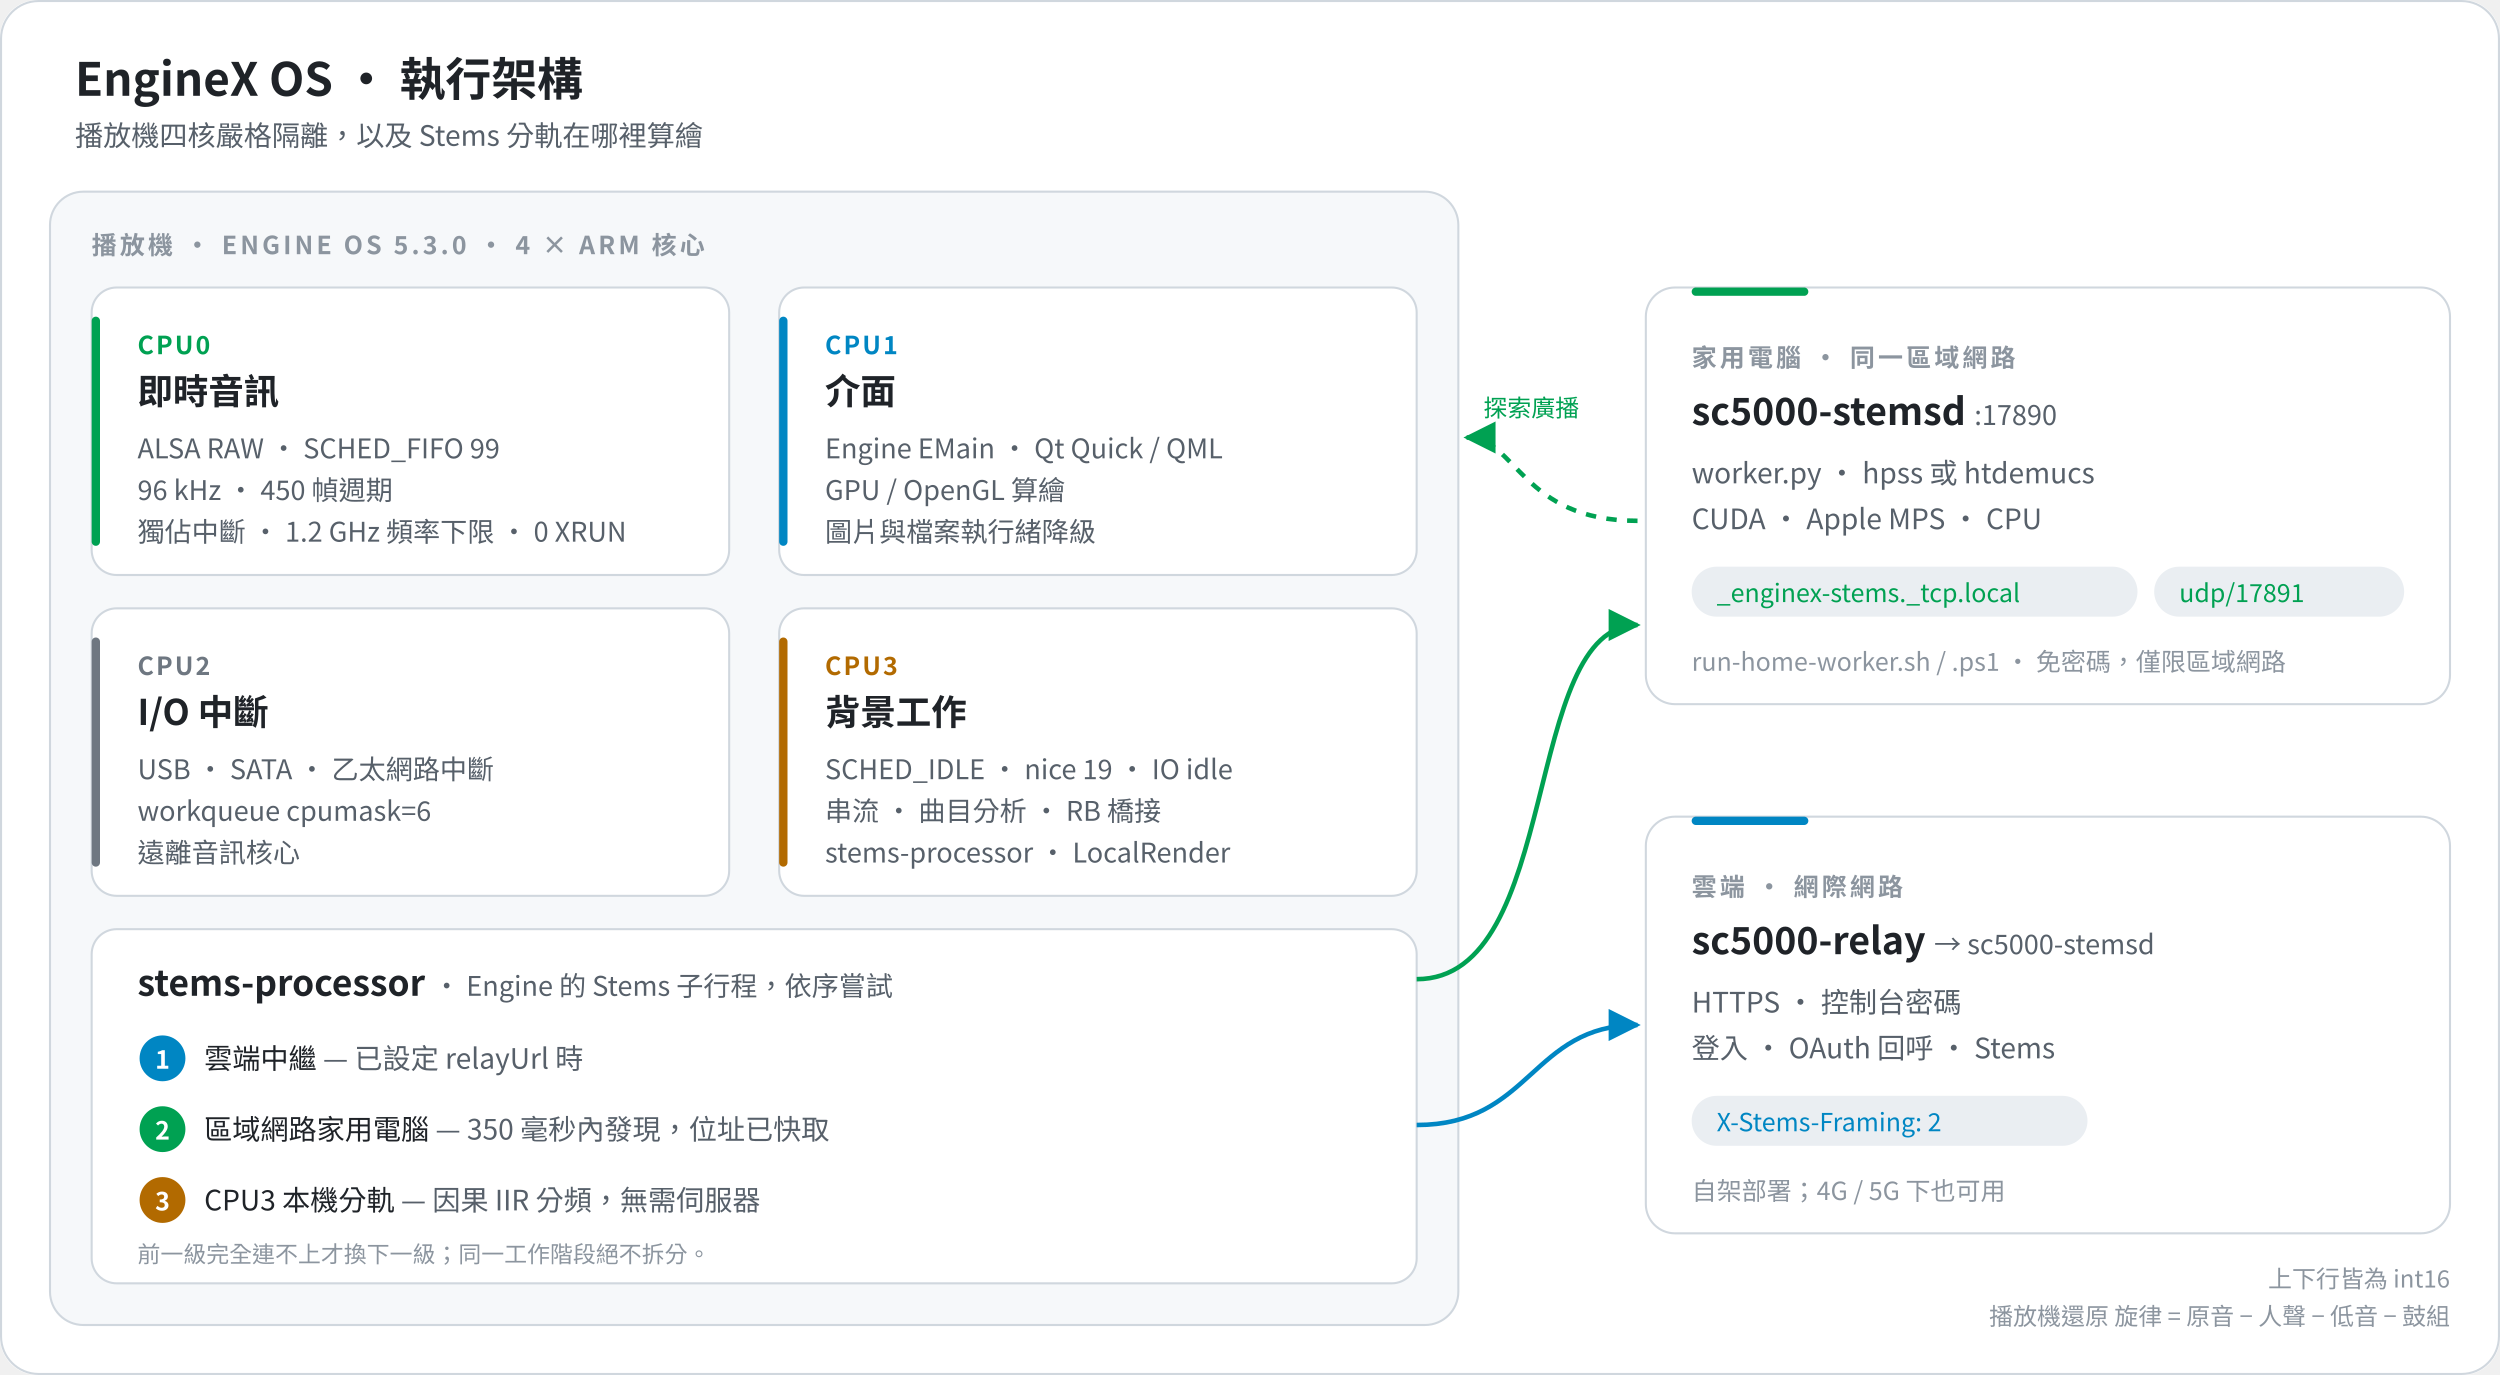
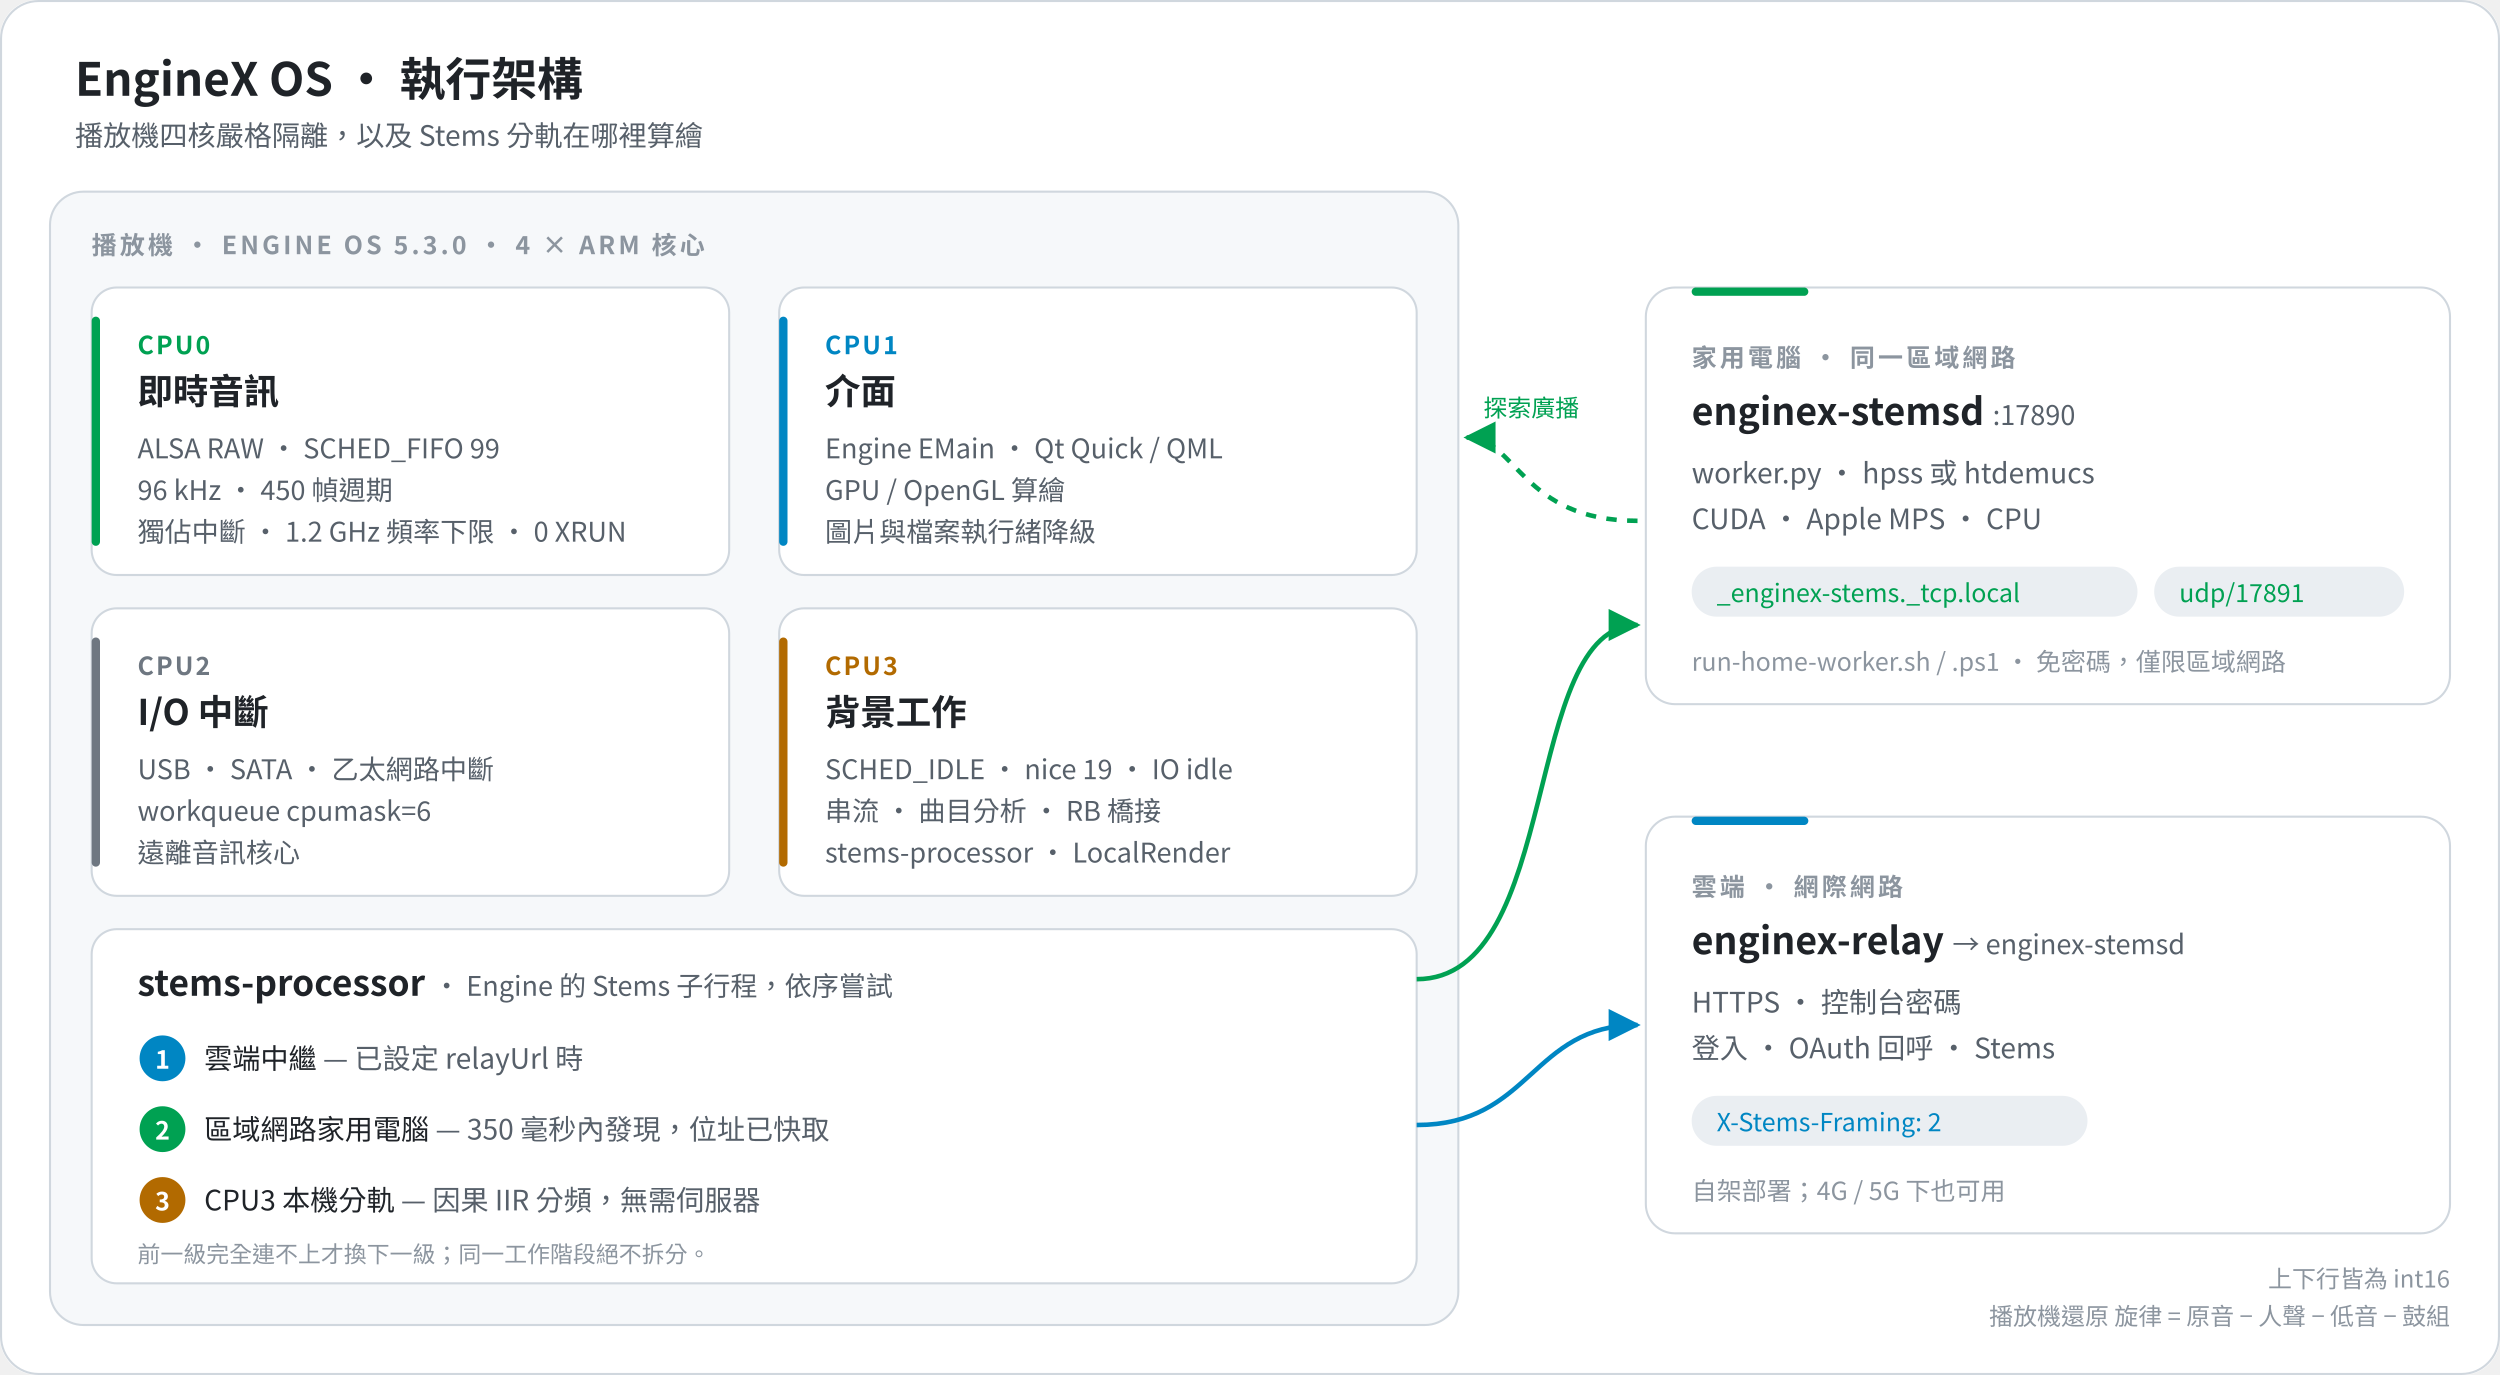
<svg xmlns="http://www.w3.org/2000/svg" viewBox="0 0 1200 660" width="1200" height="660" role="img" aria-labelledby="title desc">
  <style>
    .bg{fill:#ffffff}
    .frame{fill:none;stroke:#d0d7de}
    .deck{fill:#f6f8fa;stroke:#d0d7de}
    .card{fill:#ffffff;stroke:#d0d7de}
    .t{fill:#1f2328}
    .m{fill:#57606a}
    .faint{fill:#8c959f}
    .line{stroke:#8c959f}
    .chip{fill:#eaeef2}
    .g{fill:#00a152} .gs{stroke:#00a152}
    .b{fill:#0086c3} .bs{stroke:#0086c3}
    .a{fill:#b26a00} .as{stroke:#b26a00}
    .n{fill:#6e7781} .ns{stroke:#6e7781}
    @media (prefers-color-scheme: dark){
      .bg{fill:#0d1117}
      .frame{stroke:#30363d}
      .deck{fill:#11161d;stroke:#30363d}
      .card{fill:#161b22;stroke:#30363d}
      .t{fill:#e6edf3}
      .m{fill:#9da7b3}
      .faint{fill:#6e7681}
      .line{stroke:#6e7681}
      .chip{fill:#21262d}
      .g{fill:#00e676} .gs{stroke:#00e676}
      .b{fill:#00b0ff} .bs{stroke:#00b0ff}
      .a{fill:#ffb300} .as{stroke:#ffb300}
      .n{fill:#8b949e} .ns{stroke:#8b949e}
    }
    text{font-family:-apple-system,'Segoe UI','PingFang TC','Microsoft JhengHei','Noto Sans CJK TC','Source Han Sans TC',Helvetica,Arial,sans-serif}
    .mono{font-family:ui-monospace,SFMono-Regular,Menlo,Consolas,'PingFang TC','Microsoft JhengHei','Noto Sans CJK TC','Source Han Sans TC',monospace}
  </style>
  <defs>
    <marker id="arrowG" viewBox="0 0 10 10" refX="9" refY="5" markerWidth="7" markerHeight="7" orient="auto-start-reverse">
      <path d="M0 0L10 5L0 10z" class="g" />
    </marker>
    <marker id="arrowB" viewBox="0 0 10 10" refX="9" refY="5" markerWidth="7" markerHeight="7" orient="auto-start-reverse">
      <path d="M0 0L10 5L0 10z" class="b" />
    </marker>
    <marker id="arrowA" viewBox="0 0 10 10" refX="9" refY="5" markerWidth="7" markerHeight="7" orient="auto-start-reverse">
      <path d="M0 0L10 5L0 10z" class="a" />
    </marker>
  </defs>
  <rect width="1200" height="660" rx="18" class="bg" />
  <rect x="0.5" y="0.5" width="1199" height="659" rx="18" class="frame" />
  <text x="36" y="46" font-size="22" font-weight="700" class="t">EngineX OS · 執行架構</text>
  <text x="36" y="70" font-size="13.5" class="m">播放機四核嚴格隔離，以及 Stems 分軌在哪裡算繪</text>
  <rect x="24" y="92" width="676" height="544" rx="16" class="deck" />
  <text x="44" y="122" font-size="12" font-weight="700" letter-spacing="1.5" class="faint">播放機 · ENGINE OS 5.3.0 · 4 × ARM 核心</text>
  <g transform="translate(44 138)">
    <rect width="306" height="138" rx="12" class="card" />
    <rect x="0" y="14" width="4" height="110" rx="2" class="g" />
    <text x="22" y="32" font-size="12" font-weight="700" letter-spacing="1" class="mono g">CPU0</text>
    <text x="22" y="56" font-size="17" font-weight="700" class="t">即時音訊</text>
    <text x="22" y="82" font-size="13" class="m mono">ALSA RAW · SCHED_FIFO 99</text>
    <text x="22" y="102" font-size="13" class="m">96 kHz · 450 幀週期</text>
    <text x="22" y="122" font-size="13" class="m">獨佔中斷 · 1.2 GHz 頻率下限 · 0 XRUN</text>
  </g>
  <g transform="translate(374 138)">
    <rect width="306" height="138" rx="12" class="card" />
    <rect x="0" y="14" width="4" height="110" rx="2" class="b" />
    <text x="22" y="32" font-size="12" font-weight="700" letter-spacing="1" class="mono b">CPU1</text>
    <text x="22" y="56" font-size="17" font-weight="700" class="t">介面</text>
    <text x="22" y="82" font-size="13" class="m">Engine EMain · Qt Quick / QML</text>
    <text x="22" y="102" font-size="13" class="m">GPU / OpenGL 算繪</text>
    <text x="22" y="122" font-size="13" class="m">圖片與檔案執行緒降級</text>
  </g>
  <g transform="translate(44 292)">
    <rect width="306" height="138" rx="12" class="card" />
    <rect x="0" y="14" width="4" height="110" rx="2" class="n" />
    <text x="22" y="32" font-size="12" font-weight="700" letter-spacing="1" class="mono n">CPU2</text>
    <text x="22" y="56" font-size="17" font-weight="700" class="t">I/O 中斷</text>
    <text x="22" y="82" font-size="13" class="m">USB · SATA · 乙太網路中斷</text>
    <text x="22" y="102" font-size="13" class="m mono">workqueue cpumask=6</text>
    <text x="22" y="122" font-size="13" class="m">遠離音訊核心</text>
  </g>
  <g transform="translate(374 292)">
    <rect width="306" height="138" rx="12" class="card" />
    <rect x="0" y="14" width="4" height="110" rx="2" class="a" />
    <text x="22" y="32" font-size="12" font-weight="700" letter-spacing="1" class="mono a">CPU3</text>
    <text x="22" y="56" font-size="17" font-weight="700" class="t">背景工作</text>
    <text x="22" y="82" font-size="13" class="m mono">SCHED_IDLE · nice 19 · IO idle</text>
    <text x="22" y="102" font-size="13" class="m">串流 · 曲目分析 · RB 橋接</text>
    <text x="22" y="122" font-size="13" class="m">stems-processor · LocalRender</text>
  </g>
  <g transform="translate(44 446)">
    <rect width="636" height="170" rx="12" class="card" />
    <text x="22" y="32" font-size="17" font-weight="700" class="t">stems-processor <tspan font-size="13" font-weight="400" class="m">· Engine 的 Stems 子行程，依序嘗試</tspan>
    </text>
    <g font-size="13.5">
      <circle cx="34" cy="62" r="11" class="b" />
      <text x="34" y="67" text-anchor="middle" font-size="12" font-weight="700" class="bg">1</text>
      <text x="54" y="67" class="t">雲端中繼 <tspan class="m">— 已設定 relayUrl 時</tspan>
      </text>
      <circle cx="34" cy="96" r="11" class="g" />
      <text x="34" y="101" text-anchor="middle" font-size="12" font-weight="700" class="bg">2</text>
      <text x="54" y="101" class="t">區域網路家用電腦 <tspan class="m">— 350 毫秒內發現，位址已快取</tspan>
      </text>
      <circle cx="34" cy="130" r="11" class="a" />
      <text x="34" y="135" text-anchor="middle" font-size="12" font-weight="700" class="bg">3</text>
      <text x="54" y="135" class="t">CPU3 本機分軌 <tspan class="m">— 因果 IIR 分頻，無需伺服器</tspan>
      </text>
    </g>
    <text x="22" y="160" font-size="11" class="faint">前一級完全連不上才換下一級；同一工作階段絕不拆分。</text>
  </g>
  <g transform="translate(790 138)">
    <rect width="386" height="200" rx="14" class="card" />
    <rect x="22" y="0" width="56" height="4" rx="2" class="g" />
    <text x="22" y="38" font-size="12" font-weight="700" letter-spacing="1.5" class="faint">家用電腦 · 同一區域網路</text>
-     <text x="22" y="66" font-size="18" font-weight="700" class="t">sc5000-stemsd <tspan font-size="13" font-weight="400" class="m mono">:17890</tspan>
+     <text x="22" y="66" font-size="18" font-weight="700" class="t">enginex-stemsd <tspan font-size="13" font-weight="400" class="m mono">:17890</tspan>
    </text>
    <text x="22" y="94" font-size="13.5" class="m">worker.py · hpss 或 htdemucs</text>
    <text x="22" y="116" font-size="13.5" class="m">CUDA · Apple MPS · CPU</text>
    <rect x="22" y="134" width="214" height="24" rx="12" class="chip" />
    <text x="34" y="151" font-size="12" class="mono g">_enginex-stems._tcp.local</text>
    <rect x="244" y="134" width="120" height="24" rx="12" class="chip" />
    <text x="256" y="151" font-size="12" class="mono g">udp/17891</text>
    <text x="22" y="184" font-size="12" class="faint">run-home-worker.sh / .ps1 · 免密碼，僅限區域網路</text>
  </g>
  <g transform="translate(790 392)">
    <rect width="386" height="200" rx="14" class="card" />
    <rect x="22" y="0" width="56" height="4" rx="2" class="b" />
    <text x="22" y="38" font-size="12" font-weight="700" letter-spacing="1.5" class="faint">雲端 · 網際網路</text>
-     <text x="22" y="66" font-size="18" font-weight="700" class="t">sc5000-relay <tspan font-size="13" font-weight="400" class="m">→ sc5000-stemsd</tspan>
+     <text x="22" y="66" font-size="18" font-weight="700" class="t">enginex-relay <tspan font-size="13" font-weight="400" class="m">→ enginex-stemsd</tspan>
    </text>
    <text x="22" y="94" font-size="13.5" class="m">HTTPS · 控制台密碼</text>
    <text x="22" y="116" font-size="13.5" class="m">登入 · OAuth 回呼 · Stems</text>
    <rect x="22" y="134" width="190" height="24" rx="12" class="chip" />
    <text x="34" y="151" font-size="12" class="mono b">X-Stems-Framing: 2</text>
    <text x="22" y="184" font-size="12" class="faint">自架部署；4G / 5G 下也可用</text>
  </g>
  <g fill="none" stroke-width="2.2">
    <path d="M680 540 C 735 540, 735 492, 786 492" class="bs" marker-end="url(#arrowB)" />
    <path d="M680 470 C 750 470, 730 300, 786 300" class="gs" marker-end="url(#arrowG)" />
    <path d="M786 250 C 730 250, 728 210, 704 210" class="gs" stroke-dasharray="5 5" marker-end="url(#arrowG)" />
  </g>
  <g font-size="11.5">
    <text x="712" y="200" class="g">探索廣播</text>
  </g>
  <text x="1176" y="618" font-size="11.5" text-anchor="end" class="faint">上下行皆為 int16</text>
  <text x="1176" y="636" font-size="11.5" text-anchor="end" class="faint">播放機還原 旋律 = 原音 − 人聲 − 低音 − 鼓組</text>
</svg>
